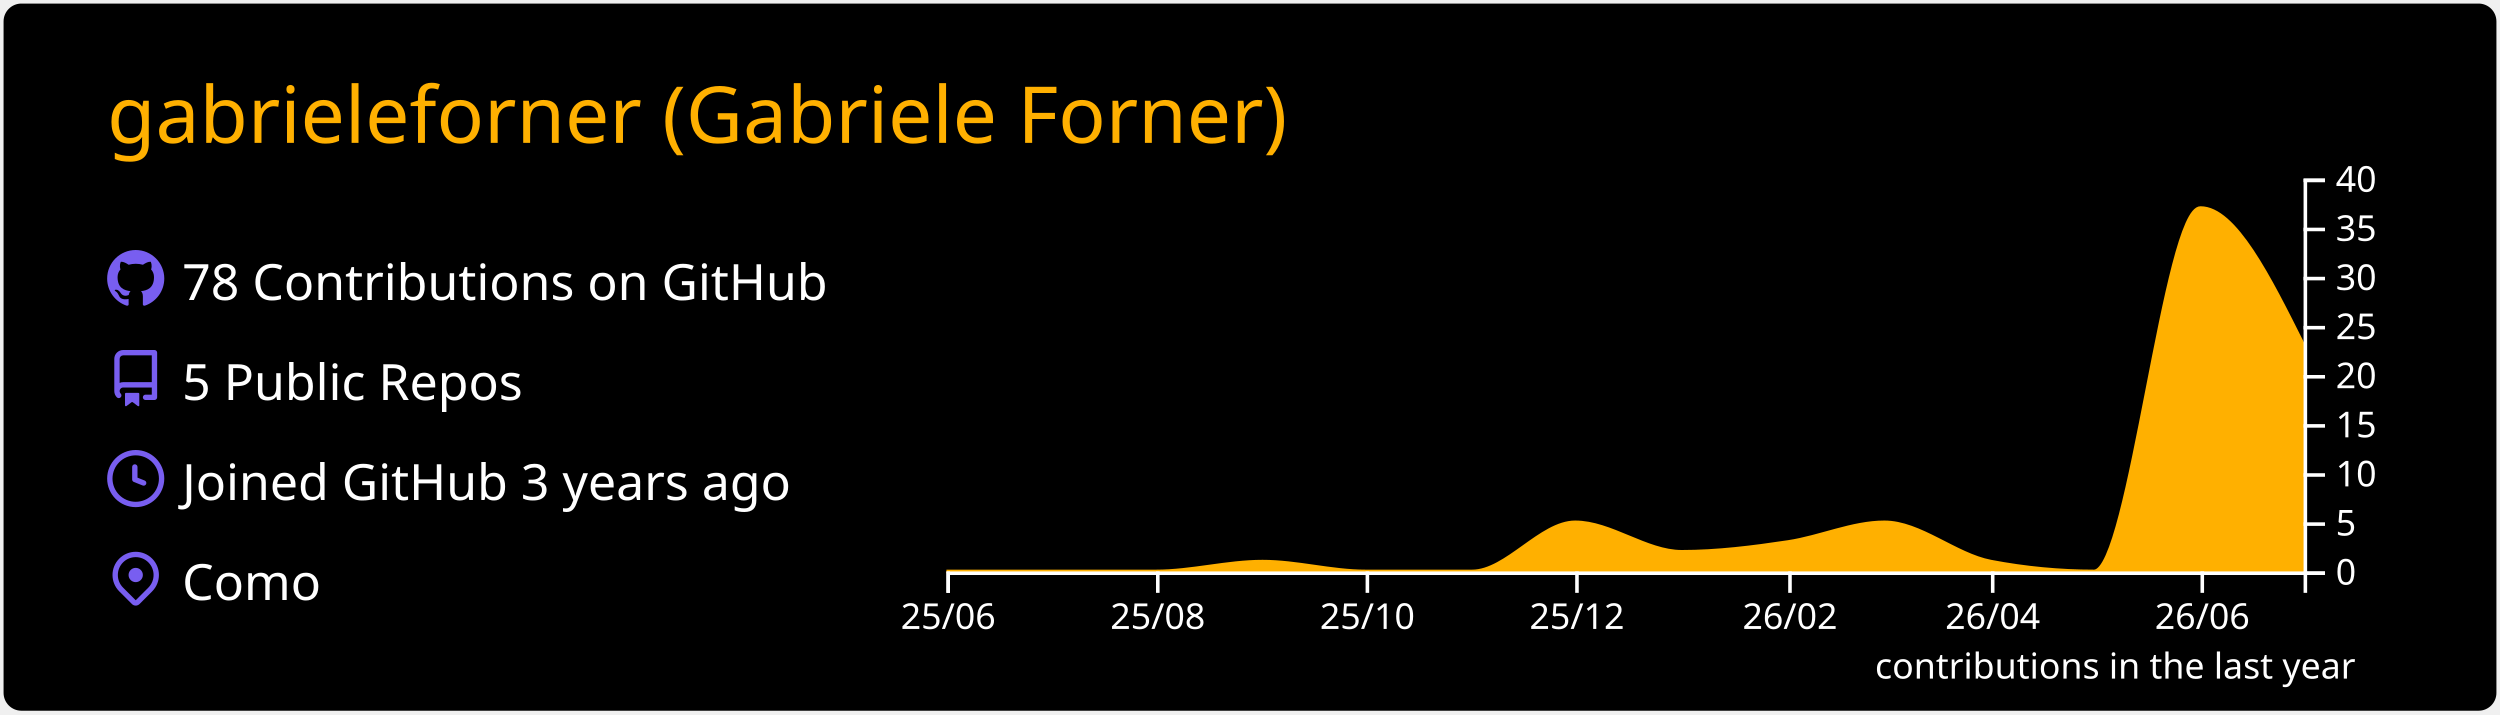
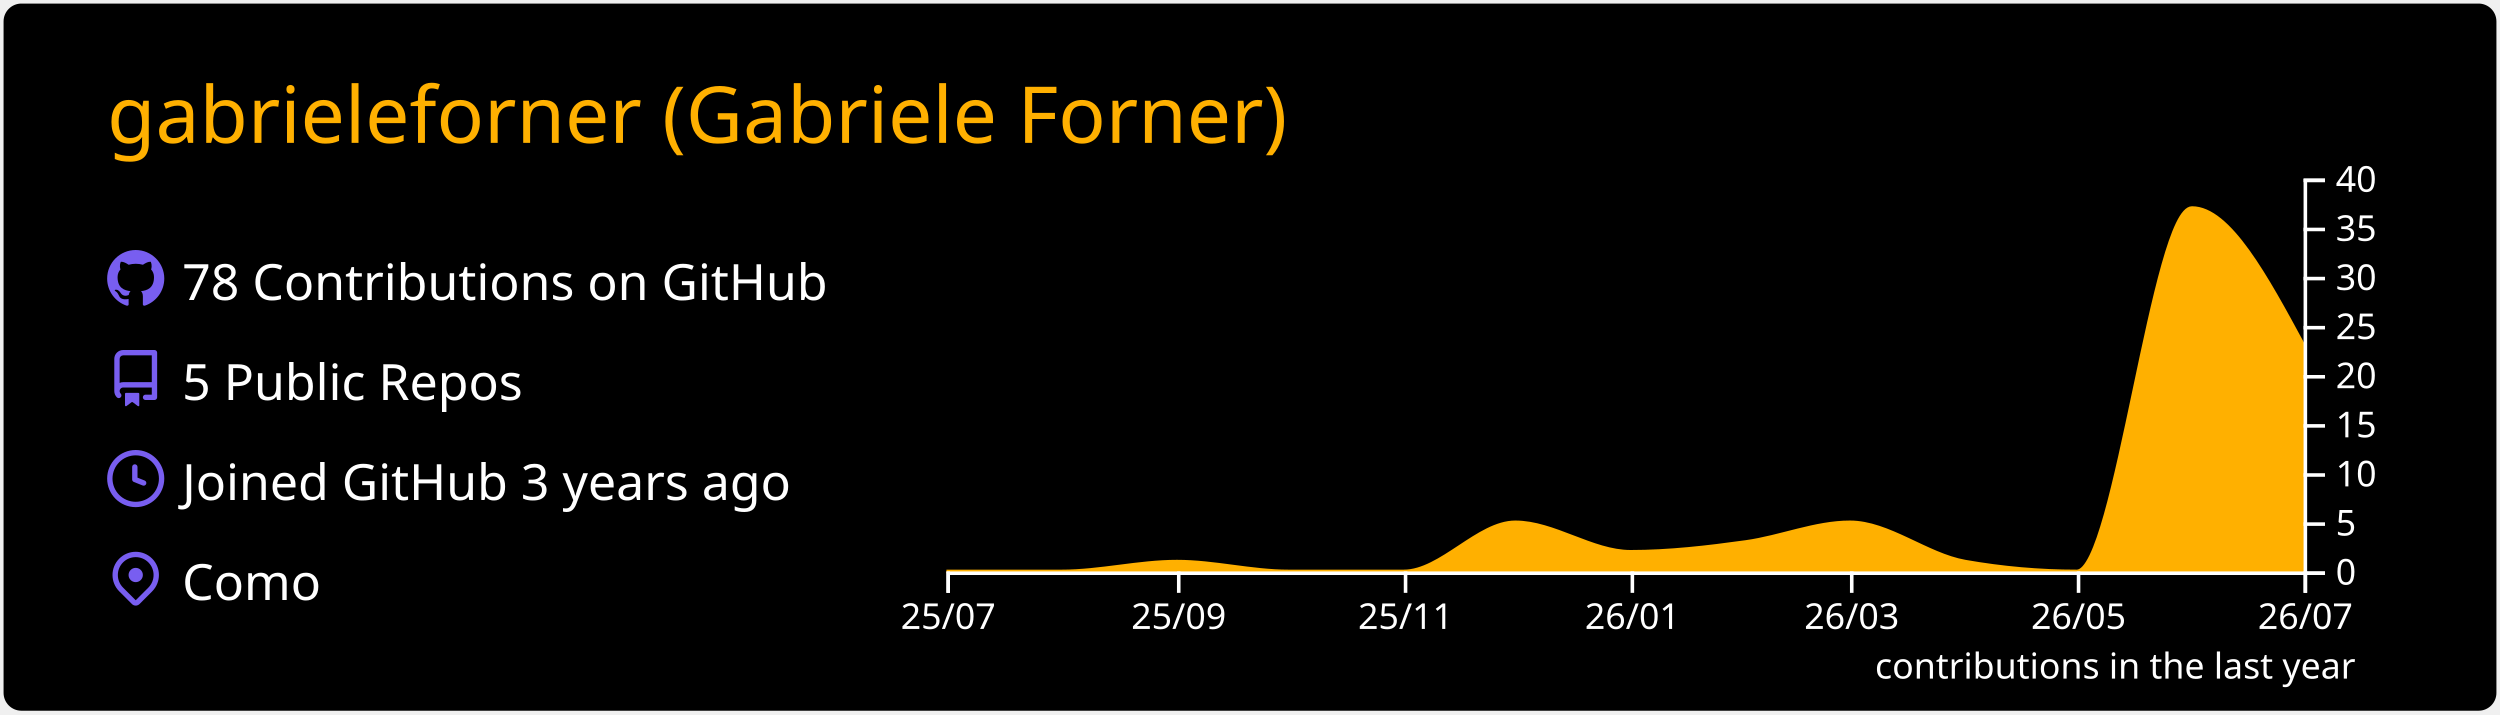
<svg xmlns="http://www.w3.org/2000/svg" width="700" height="200" viewBox="0 0 700 200">
  <style>* {
          font-family: 'Segoe UI', Ubuntu, "Helvetica Neue", Sans-Serif
        }</style>
  <rect x="1" y="1" rx="5" ry="5" height="99%" width="99.714%" stroke="#000000" stroke-width="1" fill="#000000" stroke-opacity="0" />
  <text x="30" y="40" style="font-size: 22px; fill: #ffb000;">gabrieleforner (Gabriele Forner)</text>
  <g transform="translate(0,40)">
    <g transform="translate(30,30)">
      <g transform="translate(0,0)" width="14" height="14" fill="#785ef0">
        <path fill-rule="evenodd" d="M8 0C3.58 0 0 3.58 0 8c0 3.54 2.29 6.53 5.47 7.59.4.07.55-.17.55-.38 0-.19-.01-.82-.01-1.49-2.01.37-2.53-.49-2.69-.94-.09-.23-.48-.94-.82-1.13-.28-.15-.68-.52-.01-.53.63-.01 1.08.58 1.23.82.72 1.21 1.87.87 2.33.66.07-.52.28-.87.51-1.07-1.78-.2-3.64-.89-3.64-3.95 0-.87.31-1.59.82-2.15-.08-.2-.36-1.02.08-2.12 0 0 .67-.21 2.2.82.64-.18 1.32-.27 2-.27.68 0 1.36.09 2 .27 1.53-1.04 2.2-.82 2.2-.82.44 1.1.16 1.92.08 2.12.51.56.82 1.27.82 2.15 0 3.07-1.87 3.75-3.65 3.95.29.25.54.73.54 1.48 0 1.07-.01 1.93-.01 2.2 0 .21.15.46.55.38A8.013 8.013 0 0016 8c0-4.42-3.58-8-8-8z" />
      </g>
      <g transform="translate(0,28)" width="14" height="14" fill="#785ef0">
        <path fill-rule="evenodd" d="M2 2.5A2.5 2.5 0 014.5 0h8.75a.75.75 0 01.75.75v12.5a.75.75 0 01-.75.75h-2.5a.75.75 0 110-1.5h1.75v-2h-8a1 1 0 00-.714 1.7.75.75 0 01-1.072 1.05A2.495 2.495 0 012 11.5v-9zm10.5-1V9h-8c-.356 0-.694.074-1 .208V2.5a1 1 0 011-1h8zM5 12.25v3.25a.25.25 0 00.4.2l1.45-1.087a.25.25 0 01.3 0L8.6 15.7a.25.25 0 00.4-.2v-3.25a.25.25 0 00-.25-.25h-3.5a.25.25 0 00-.25.25z" />
      </g>
      <g transform="translate(0,56)" width="14" height="14" fill="#785ef0">
        <path fill-rule="evenodd" d="M1.5 8a6.5 6.5 0 1113 0 6.5 6.5 0 01-13 0zM8 0a8 8 0 100 16A8 8 0 008 0zm.5 4.75a.75.75 0 00-1.5 0v3.5a.75.75 0 00.471.696l2.5 1a.75.75 0 00.557-1.392L8.5 7.742V4.75z" />
      </g>
      <g transform="translate(0,84)" width="14" height="14" fill="#785ef0">
        <path fill-rule="evenodd" d="M11.536 3.464a5 5 0 010 7.072L8 14.07l-3.536-3.535a5 5 0 117.072-7.072v.001zm1.06 8.132a6.5 6.5 0 10-9.192 0l3.535 3.536a1.5 1.5 0 002.122 0l3.535-3.536zM8 9a2 2 0 100-4 2 2 0 000 4z" />
      </g>
      <text x="21" y="14" style="fill: #ffffff; font-size: 14px;">78 Contributions on GitHub</text>
      <text x="21" y="42" style="fill: #ffffff; font-size: 14px;">5 Public Repos</text>
      <text x="21" y="70" style="fill: #ffffff; font-size: 14px;">Joined GitHub 3 years ago</text>
      <text x="21" y="98" style="fill: #ffffff; font-size: 14px;">Como</text>
    </g>
    <g color="#ffb000" transform="translate(295,10)">
-       <path transform="translate(-30,0)" stroke="#ffb000" fill="#ffb000" opacity="1" d="M0,110C9.62,110,19.241,110,28.861,110C38.802,110,48.743,110,58.684,110C68.624,110,78.565,107.25,88.506,107.25C98.127,107.25,107.747,110,117.367,110C127.308,110,137.249,110,147.19,110C156.81,110,166.43,96.25,176.051,96.25C185.992,96.25,195.932,104.5,205.873,104.5C215.814,104.5,225.755,103.252,235.696,101.75C244.675,100.394,253.654,96.25,262.633,96.25C272.574,96.25,282.515,105.356,292.456,107.25C302.076,109.083,311.696,110,321.316,110C331.257,110,341.198,8.25,351.139,8.25C360.759,8.25,370.38,27.5,380,46.75L380,110C370.38,110,360.759,110,351.139,110C341.198,110,331.257,110,321.316,110C311.696,110,302.076,110,292.456,110C282.515,110,272.574,110,262.633,110C253.654,110,244.675,110,235.696,110C225.755,110,215.814,110,205.873,110C195.932,110,185.992,110,176.051,110C166.43,110,156.81,110,147.19,110C137.249,110,127.308,110,117.367,110C107.747,110,98.127,110,88.506,110C78.565,110,68.624,110,58.684,110C48.743,110,38.802,110,28.861,110C19.241,110,9.62,110,0,110Z" />
+       <path transform="translate(-30,0)" stroke="#ffb000" fill="#ffb000" opacity="1" d="M0,110C10.758,110,21.516,110,32.274,110C43.032,110,53.79,107.25,64.548,107.25C74.959,107.25,85.37,110,95.781,110C106.539,110,117.297,110,128.055,110C138.466,110,148.877,96.25,159.288,96.25C170.046,96.25,180.804,104.5,191.562,104.5C202.32,104.5,213.078,103.252,223.836,101.75C233.553,100.394,243.269,96.25,252.986,96.25C263.744,96.25,274.502,105.356,285.26,107.25C295.671,109.083,306.082,110,316.493,110C327.251,110,338.009,8.25,348.767,8.25C359.178,8.25,369.589,27.5,380,46.75L380,110C369.589,110,359.178,110,348.767,110C338.009,110,327.251,110,316.493,110C306.082,110,295.671,110,285.26,110C274.502,110,263.744,110,252.986,110C243.269,110,233.553,110,223.836,110C213.078,110,202.32,110,191.562,110C180.804,110,170.046,110,159.288,110C148.877,110,138.466,110,128.055,110C117.297,110,106.539,110,95.781,110C85.37,110,74.959,110,64.548,110C53.79,110,43.032,110,32.274,110C21.516,110,10.758,110,0,110Z" />
      <g color="#ffffff" transform="translate(-30,110)" fill="none" font-size="10" font-family="sans-serif" text-anchor="middle">
        <path class="domain" stroke="currentColor" d="M0.5,6V0.5H380.5V6" />
        <g class="tick" opacity="1" transform="translate(0.5,0)">
          <line stroke="currentColor" y2="6" />
-           <text fill="currentColor" y="9" dy="0.71em">25/06</text>
+           <text fill="currentColor" y="9" dy="0.71em">25/07</text>
        </g>
-         <g class="tick" opacity="1" transform="translate(59.18354,0)">
+         <g class="tick" opacity="1" transform="translate(65.04795,0)">
          <line stroke="currentColor" y2="6" />
-           <text fill="currentColor" y="9" dy="0.71em">25/08</text>
+           <text fill="currentColor" y="9" dy="0.71em">25/09</text>
        </g>
-         <g class="tick" opacity="1" transform="translate(117.8671,0)">
+         <g class="tick" opacity="1" transform="translate(128.5548,0)">
          <line stroke="currentColor" y2="6" />
-           <text fill="currentColor" y="9" dy="0.71em">25/10</text>
+           <text fill="currentColor" y="9" dy="0.71em">25/11</text>
        </g>
-         <g class="tick" opacity="1" transform="translate(176.5506,0)">
+         <g class="tick" opacity="1" transform="translate(192.0616,0)">
          <line stroke="currentColor" y2="6" />
-           <text fill="currentColor" y="9" dy="0.71em">25/12</text>
+           <text fill="currentColor" y="9" dy="0.71em">26/01</text>
        </g>
-         <g class="tick" opacity="1" transform="translate(236.1962,0)">
+         <g class="tick" opacity="1" transform="translate(253.4863,0)">
          <line stroke="currentColor" y2="6" />
-           <text fill="currentColor" y="9" dy="0.71em">26/02</text>
+           <text fill="currentColor" y="9" dy="0.71em">26/03</text>
        </g>
-         <g class="tick" opacity="1" transform="translate(292.9557,0)">
+         <g class="tick" opacity="1" transform="translate(316.9932,0)">
          <line stroke="currentColor" y2="6" />
-           <text fill="currentColor" y="9" dy="0.71em">26/04</text>
+           <text fill="currentColor" y="9" dy="0.71em">26/05</text>
        </g>
-         <g class="tick" opacity="1" transform="translate(351.6392,0)">
+         <g class="tick" opacity="1" transform="translate(380.5,0)">
          <line stroke="currentColor" y2="6" />
-           <text fill="currentColor" y="9" dy="0.71em">26/06</text>
+           <text fill="currentColor" y="9" dy="0.71em">26/07</text>
        </g>
      </g>
      <g color="#ffffff" transform="translate(350,0)" fill="none" font-size="10" font-family="sans-serif" text-anchor="start">
        <path class="domain" stroke="currentColor" d="M6,110.5H0.5V0.5H6" />
        <g class="tick" opacity="1" transform="translate(0,110.5)">
          <line stroke="currentColor" x2="6" />
          <text fill="currentColor" x="9" dy="0.32em">0</text>
        </g>
        <g class="tick" opacity="1" transform="translate(0,96.75)">
          <line stroke="currentColor" x2="6" />
          <text fill="currentColor" x="9" dy="0.32em">5</text>
        </g>
        <g class="tick" opacity="1" transform="translate(0,83)">
          <line stroke="currentColor" x2="6" />
          <text fill="currentColor" x="9" dy="0.32em">10</text>
        </g>
        <g class="tick" opacity="1" transform="translate(0,69.25)">
          <line stroke="currentColor" x2="6" />
          <text fill="currentColor" x="9" dy="0.32em">15</text>
        </g>
        <g class="tick" opacity="1" transform="translate(0,55.5)">
          <line stroke="currentColor" x2="6" />
          <text fill="currentColor" x="9" dy="0.32em">20</text>
        </g>
        <g class="tick" opacity="1" transform="translate(0,41.75)">
          <line stroke="currentColor" x2="6" />
          <text fill="currentColor" x="9" dy="0.32em">25</text>
        </g>
        <g class="tick" opacity="1" transform="translate(0,28)">
          <line stroke="currentColor" x2="6" />
          <text fill="currentColor" x="9" dy="0.32em">30</text>
        </g>
        <g class="tick" opacity="1" transform="translate(0,14.25)">
          <line stroke="currentColor" x2="6" />
          <text fill="currentColor" x="9" dy="0.32em">35</text>
        </g>
        <g class="tick" opacity="1" transform="translate(0,0.5)">
          <line stroke="currentColor" x2="6" />
          <text fill="currentColor" x="9" dy="0.32em">40</text>
        </g>
      </g>
      <g>
        <text y="140" x="230" style="fill: #ffffff; font-size: 10px;">contributions in the last year</text>
      </g>
    </g>
  </g>
</svg>
